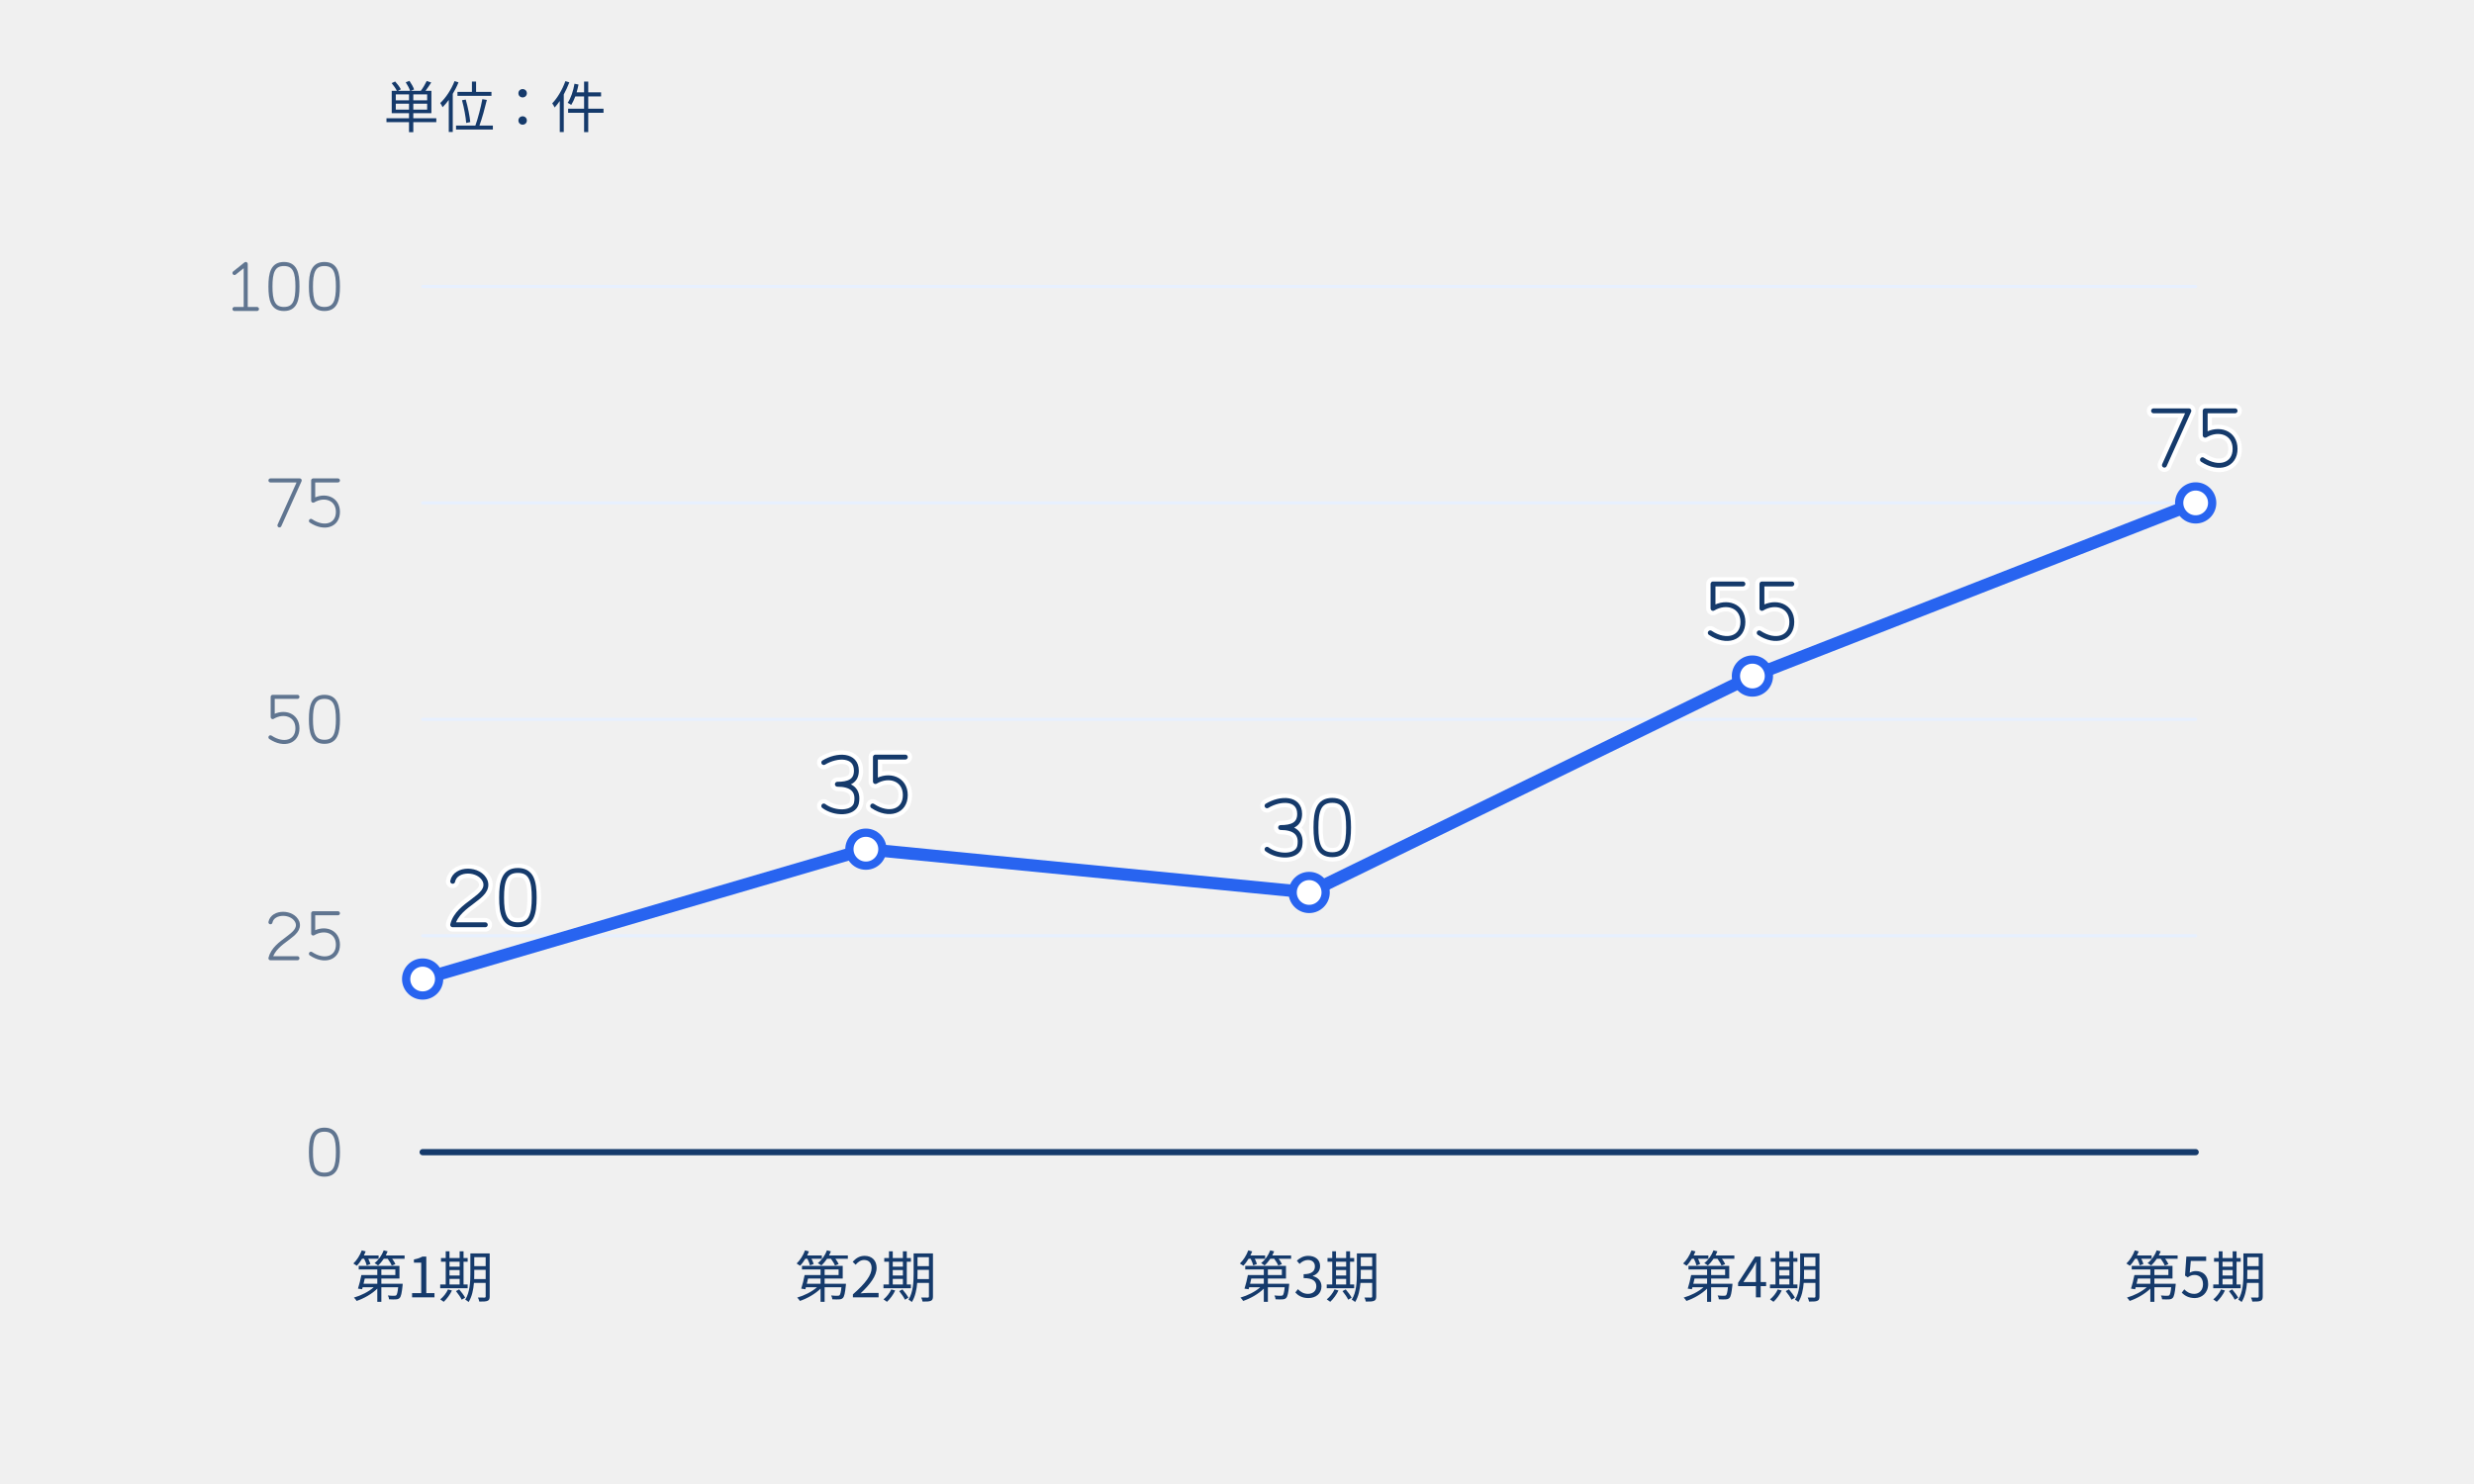
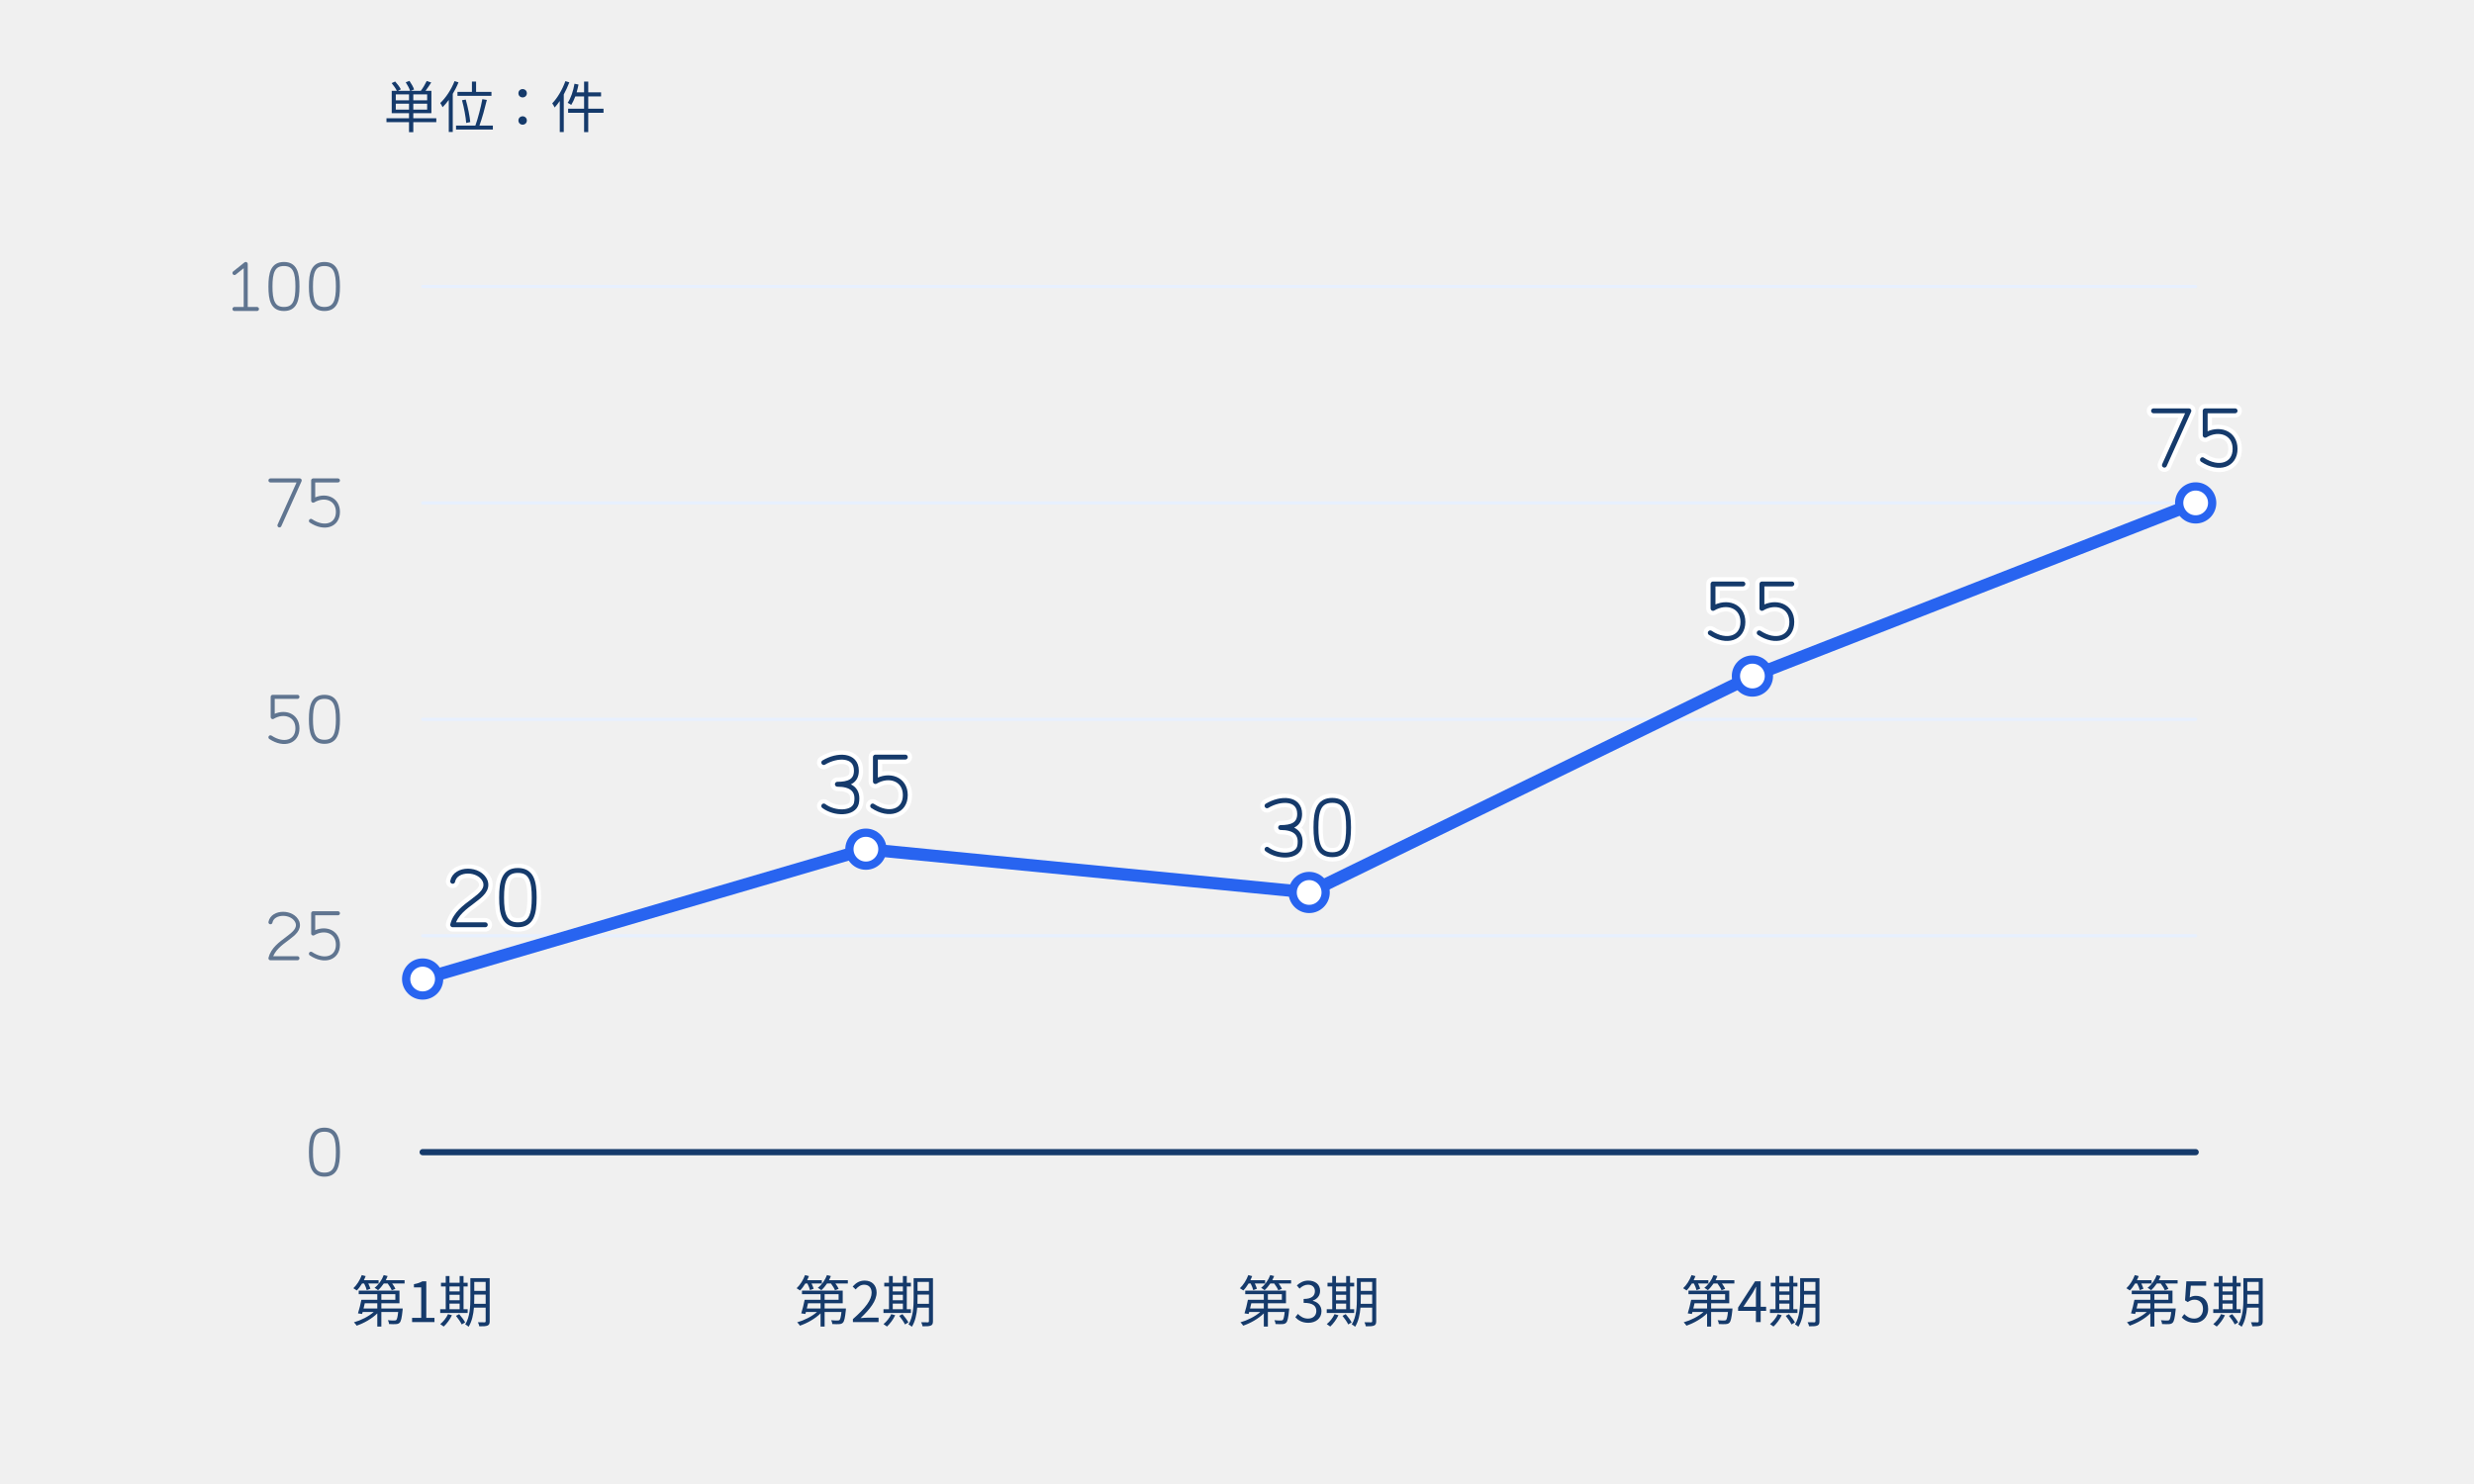
<svg xmlns="http://www.w3.org/2000/svg" width="1200" height="720" viewBox="0 0 1200 720" role="img" aria-labelledby="title desc">
  <path d="M205 559L1065 559" fill="none" stroke="#153A6B" stroke-width="3" stroke-linejoin="round" stroke-linecap="round" data-stroke-role="ink" />
  <g transform="translate(150.8182 547) scale(1.090909)">
    <g transform="translate(0 0) scale(1)">
      <path d="M6 1C1 1 0 5 0 11C0 17 1 21 6 21C11 21 12 17 12 11C12 5 11 1 6 1Z" fill="none" stroke="#607590" stroke-width="1.8" stroke-linejoin="round" stroke-linecap="round" data-stroke-role="muted" />
    </g>
  </g>
  <path d="M205 454L1065 454" fill="none" stroke="#E7F0FF" stroke-width="1.5" stroke-linejoin="round" stroke-linecap="round" data-stroke-role="pale" />
  <g transform="translate(131.1818 442) scale(1.090909)">
    <g transform="translate(0 0) scale(1)">
      <path d="M0 5C1 0 10 0 12 5C14 11 2 13 0 21H12" fill="none" stroke="#607590" stroke-width="1.8" stroke-linejoin="round" stroke-linecap="round" data-stroke-role="muted" />
    </g>
    <g transform="translate(18 0) scale(1)">
      <path d="M12 1H1V10C6 7 12 9 12 15C12 21 6 23 0 19" fill="none" stroke="#607590" stroke-width="1.8" stroke-linejoin="round" stroke-linecap="round" data-stroke-role="muted" />
    </g>
  </g>
  <path d="M205 349L1065 349" fill="none" stroke="#E7F0FF" stroke-width="1.5" stroke-linejoin="round" stroke-linecap="round" data-stroke-role="pale" />
  <g transform="translate(131.1818 337) scale(1.090909)">
    <g transform="translate(0 0) scale(1)">
      <path d="M12 1H1V10C6 7 12 9 12 15C12 21 6 23 0 19" fill="none" stroke="#607590" stroke-width="1.8" stroke-linejoin="round" stroke-linecap="round" data-stroke-role="muted" />
    </g>
    <g transform="translate(18 0) scale(1)">
      <path d="M6 1C1 1 0 5 0 11C0 17 1 21 6 21C11 21 12 17 12 11C12 5 11 1 6 1Z" fill="none" stroke="#607590" stroke-width="1.8" stroke-linejoin="round" stroke-linecap="round" data-stroke-role="muted" />
    </g>
  </g>
  <path d="M205 244L1065 244" fill="none" stroke="#E7F0FF" stroke-width="1.5" stroke-linejoin="round" stroke-linecap="round" data-stroke-role="pale" />
  <g transform="translate(131.1818 232) scale(1.090909)">
    <g transform="translate(0 0) scale(1)">
      <path d="M0 1H13L4 21" fill="none" stroke="#607590" stroke-width="1.8" stroke-linejoin="round" stroke-linecap="round" data-stroke-role="muted" />
    </g>
    <g transform="translate(18 0) scale(1)">
      <path d="M12 1H1V10C6 7 12 9 12 15C12 21 6 23 0 19" fill="none" stroke="#607590" stroke-width="1.8" stroke-linejoin="round" stroke-linecap="round" data-stroke-role="muted" />
    </g>
  </g>
  <path d="M205 139L1065 139" fill="none" stroke="#E7F0FF" stroke-width="1.5" stroke-linejoin="round" stroke-linecap="round" data-stroke-role="pale" />
  <g transform="translate(111.5455 127) scale(1.090909)">
    <g transform="translate(0 0) scale(1)">
      <path d="M2 5L7 1V21M2 21H12" fill="none" stroke="#607590" stroke-width="1.8" stroke-linejoin="round" stroke-linecap="round" data-stroke-role="muted" />
    </g>
    <g transform="translate(18 0) scale(1)">
      <path d="M6 1C1 1 0 5 0 11C0 17 1 21 6 21C11 21 12 17 12 11C12 5 11 1 6 1Z" fill="none" stroke="#607590" stroke-width="1.8" stroke-linejoin="round" stroke-linecap="round" data-stroke-role="muted" />
    </g>
    <g transform="translate(36 0) scale(1)">
      <path d="M6 1C1 1 0 5 0 11C0 17 1 21 6 21C11 21 12 17 12 11C12 5 11 1 6 1Z" fill="none" stroke="#607590" stroke-width="1.8" stroke-linejoin="round" stroke-linecap="round" data-stroke-role="muted" />
    </g>
  </g>
  <path d="M205 475L420 412L635 433L850 328L1065 244" fill="none" stroke="#2864F0" stroke-width="6" stroke-linejoin="round" stroke-linecap="round" data-stroke-role="accent" />
  <circle cx="205" cy="475" r="8" fill="#FFFFFF" stroke="#2864F0" stroke-width="4" data-fill-role="paper" data-stroke-role="accent" />
  <g transform="translate(219.5682 421) scale(1.318182)">
    <g transform="translate(0 0) scale(1)">
      <path d="M0 5C1 0 10 0 12 5C14 11 2 13 0 21H12" fill="none" stroke="#FFFFFF" stroke-width="5" stroke-linejoin="round" stroke-linecap="round" data-stroke-role="paper" />
    </g>
    <g transform="translate(18 0) scale(1)">
      <path d="M6 1C1 1 0 5 0 11C0 17 1 21 6 21C11 21 12 17 12 11C12 5 11 1 6 1Z" fill="none" stroke="#FFFFFF" stroke-width="5" stroke-linejoin="round" stroke-linecap="round" data-stroke-role="paper" />
    </g>
    <g transform="translate(0 0) scale(1)">
      <path d="M0 5C1 0 10 0 12 5C14 11 2 13 0 21H12" fill="none" stroke="#153A6B" stroke-width="1.8" stroke-linejoin="round" stroke-linecap="round" data-stroke-role="ink" />
    </g>
    <g transform="translate(18 0) scale(1)">
      <path d="M6 1C1 1 0 5 0 11C0 17 1 21 6 21C11 21 12 17 12 11C12 5 11 1 6 1Z" fill="none" stroke="#153A6B" stroke-width="1.8" stroke-linejoin="round" stroke-linecap="round" data-stroke-role="ink" />
    </g>
  </g>
  <circle cx="420" cy="412" r="8" fill="#FFFFFF" stroke="#2864F0" stroke-width="4" data-fill-role="paper" data-stroke-role="accent" />
  <g transform="translate(399.5682 366) scale(1.318182)">
    <g transform="translate(0 0) scale(1)">
      <path d="M0 3C5 0 12 0 12 6C12 10 9 11 5 11M5 11C10 11 13 13 12 18C11 22 4 22 0 19" fill="none" stroke="#FFFFFF" stroke-width="5" stroke-linejoin="round" stroke-linecap="round" data-stroke-role="paper" />
    </g>
    <g transform="translate(18 0) scale(1)">
      <path d="M12 1H1V10C6 7 12 9 12 15C12 21 6 23 0 19" fill="none" stroke="#FFFFFF" stroke-width="5" stroke-linejoin="round" stroke-linecap="round" data-stroke-role="paper" />
    </g>
    <g transform="translate(0 0) scale(1)">
      <path d="M0 3C5 0 12 0 12 6C12 10 9 11 5 11M5 11C10 11 13 13 12 18C11 22 4 22 0 19" fill="none" stroke="#153A6B" stroke-width="1.8" stroke-linejoin="round" stroke-linecap="round" data-stroke-role="ink" />
    </g>
    <g transform="translate(18 0) scale(1)">
      <path d="M12 1H1V10C6 7 12 9 12 15C12 21 6 23 0 19" fill="none" stroke="#153A6B" stroke-width="1.8" stroke-linejoin="round" stroke-linecap="round" data-stroke-role="ink" />
    </g>
  </g>
  <circle cx="635" cy="433" r="8" fill="#FFFFFF" stroke="#2864F0" stroke-width="4" data-fill-role="paper" data-stroke-role="accent" />
  <g transform="translate(614.5682 387) scale(1.318182)">
    <g transform="translate(0 0) scale(1)">
      <path d="M0 3C5 0 12 0 12 6C12 10 9 11 5 11M5 11C10 11 13 13 12 18C11 22 4 22 0 19" fill="none" stroke="#FFFFFF" stroke-width="5" stroke-linejoin="round" stroke-linecap="round" data-stroke-role="paper" />
    </g>
    <g transform="translate(18 0) scale(1)">
      <path d="M6 1C1 1 0 5 0 11C0 17 1 21 6 21C11 21 12 17 12 11C12 5 11 1 6 1Z" fill="none" stroke="#FFFFFF" stroke-width="5" stroke-linejoin="round" stroke-linecap="round" data-stroke-role="paper" />
    </g>
    <g transform="translate(0 0) scale(1)">
      <path d="M0 3C5 0 12 0 12 6C12 10 9 11 5 11M5 11C10 11 13 13 12 18C11 22 4 22 0 19" fill="none" stroke="#153A6B" stroke-width="1.8" stroke-linejoin="round" stroke-linecap="round" data-stroke-role="ink" />
    </g>
    <g transform="translate(18 0) scale(1)">
      <path d="M6 1C1 1 0 5 0 11C0 17 1 21 6 21C11 21 12 17 12 11C12 5 11 1 6 1Z" fill="none" stroke="#153A6B" stroke-width="1.8" stroke-linejoin="round" stroke-linecap="round" data-stroke-role="ink" />
    </g>
  </g>
  <circle cx="850" cy="328" r="8" fill="#FFFFFF" stroke="#2864F0" stroke-width="4" data-fill-role="paper" data-stroke-role="accent" />
  <g transform="translate(829.5682 282) scale(1.318182)">
    <g transform="translate(0 0) scale(1)">
      <path d="M12 1H1V10C6 7 12 9 12 15C12 21 6 23 0 19" fill="none" stroke="#FFFFFF" stroke-width="5" stroke-linejoin="round" stroke-linecap="round" data-stroke-role="paper" />
    </g>
    <g transform="translate(18 0) scale(1)">
      <path d="M12 1H1V10C6 7 12 9 12 15C12 21 6 23 0 19" fill="none" stroke="#FFFFFF" stroke-width="5" stroke-linejoin="round" stroke-linecap="round" data-stroke-role="paper" />
    </g>
    <g transform="translate(0 0) scale(1)">
      <path d="M12 1H1V10C6 7 12 9 12 15C12 21 6 23 0 19" fill="none" stroke="#153A6B" stroke-width="1.8" stroke-linejoin="round" stroke-linecap="round" data-stroke-role="ink" />
    </g>
    <g transform="translate(18 0) scale(1)">
      <path d="M12 1H1V10C6 7 12 9 12 15C12 21 6 23 0 19" fill="none" stroke="#153A6B" stroke-width="1.8" stroke-linejoin="round" stroke-linecap="round" data-stroke-role="ink" />
    </g>
  </g>
  <circle cx="1065" cy="244" r="8" fill="#FFFFFF" stroke="#2864F0" stroke-width="4" data-fill-role="paper" data-stroke-role="accent" />
  <g transform="translate(1044.568 198) scale(1.318182)">
    <g transform="translate(0 0) scale(1)">
      <path d="M0 1H13L4 21" fill="none" stroke="#FFFFFF" stroke-width="5" stroke-linejoin="round" stroke-linecap="round" data-stroke-role="paper" />
    </g>
    <g transform="translate(18 0) scale(1)">
      <path d="M12 1H1V10C6 7 12 9 12 15C12 21 6 23 0 19" fill="none" stroke="#FFFFFF" stroke-width="5" stroke-linejoin="round" stroke-linecap="round" data-stroke-role="paper" />
    </g>
    <g transform="translate(0 0) scale(1)">
      <path d="M0 1H13L4 21" fill="none" stroke="#153A6B" stroke-width="1.8" stroke-linejoin="round" stroke-linecap="round" data-stroke-role="ink" />
    </g>
    <g transform="translate(18 0) scale(1)">
      <path d="M12 1H1V10C6 7 12 9 12 15C12 21 6 23 0 19" fill="none" stroke="#153A6B" stroke-width="1.8" stroke-linejoin="round" stroke-linecap="round" data-stroke-role="ink" />
    </g>
  </g>
  <g data-labels="true">
    <text font-family="Noto Sans CJK JP, Yu Gothic, Hiragino Kaku Gothic ProN, Meiryo, sans-serif" font-size="27" font-weight="500" text-anchor="middle" fill="#153A6B" data-fill-role="ink">
      <tspan x="240.0" y="61.95">単位：件</tspan>
    </text>
    <text font-family="Noto Sans CJK JP, Yu Gothic, Hiragino Kaku Gothic ProN, Meiryo, sans-serif" font-size="27" font-weight="500" text-anchor="middle" fill="#153A6B" data-fill-role="ink">
-       <tspan x="205.0" y="629.45">第1期</tspan>
+       <tspan x="205.0" y="641.45">第1期</tspan>
    </text>
    <text font-family="Noto Sans CJK JP, Yu Gothic, Hiragino Kaku Gothic ProN, Meiryo, sans-serif" font-size="27" font-weight="500" text-anchor="middle" fill="#153A6B" data-fill-role="ink">
-       <tspan x="420.0" y="629.45">第2期</tspan>
+       <tspan x="420.0" y="641.45">第2期</tspan>
    </text>
    <text font-family="Noto Sans CJK JP, Yu Gothic, Hiragino Kaku Gothic ProN, Meiryo, sans-serif" font-size="27" font-weight="500" text-anchor="middle" fill="#153A6B" data-fill-role="ink">
-       <tspan x="635.0" y="629.45">第3期</tspan>
+       <tspan x="635.0" y="641.45">第3期</tspan>
    </text>
    <text font-family="Noto Sans CJK JP, Yu Gothic, Hiragino Kaku Gothic ProN, Meiryo, sans-serif" font-size="27" font-weight="500" text-anchor="middle" fill="#153A6B" data-fill-role="ink">
-       <tspan x="850.0" y="629.45">第4期</tspan>
+       <tspan x="850.0" y="641.45">第4期</tspan>
    </text>
    <text font-family="Noto Sans CJK JP, Yu Gothic, Hiragino Kaku Gothic ProN, Meiryo, sans-serif" font-size="27" font-weight="500" text-anchor="middle" fill="#153A6B" data-fill-role="ink">
-       <tspan x="1065.0" y="629.45">第5期</tspan>
+       <tspan x="1065.0" y="641.45">第5期</tspan>
    </text>
  </g>
</svg>
